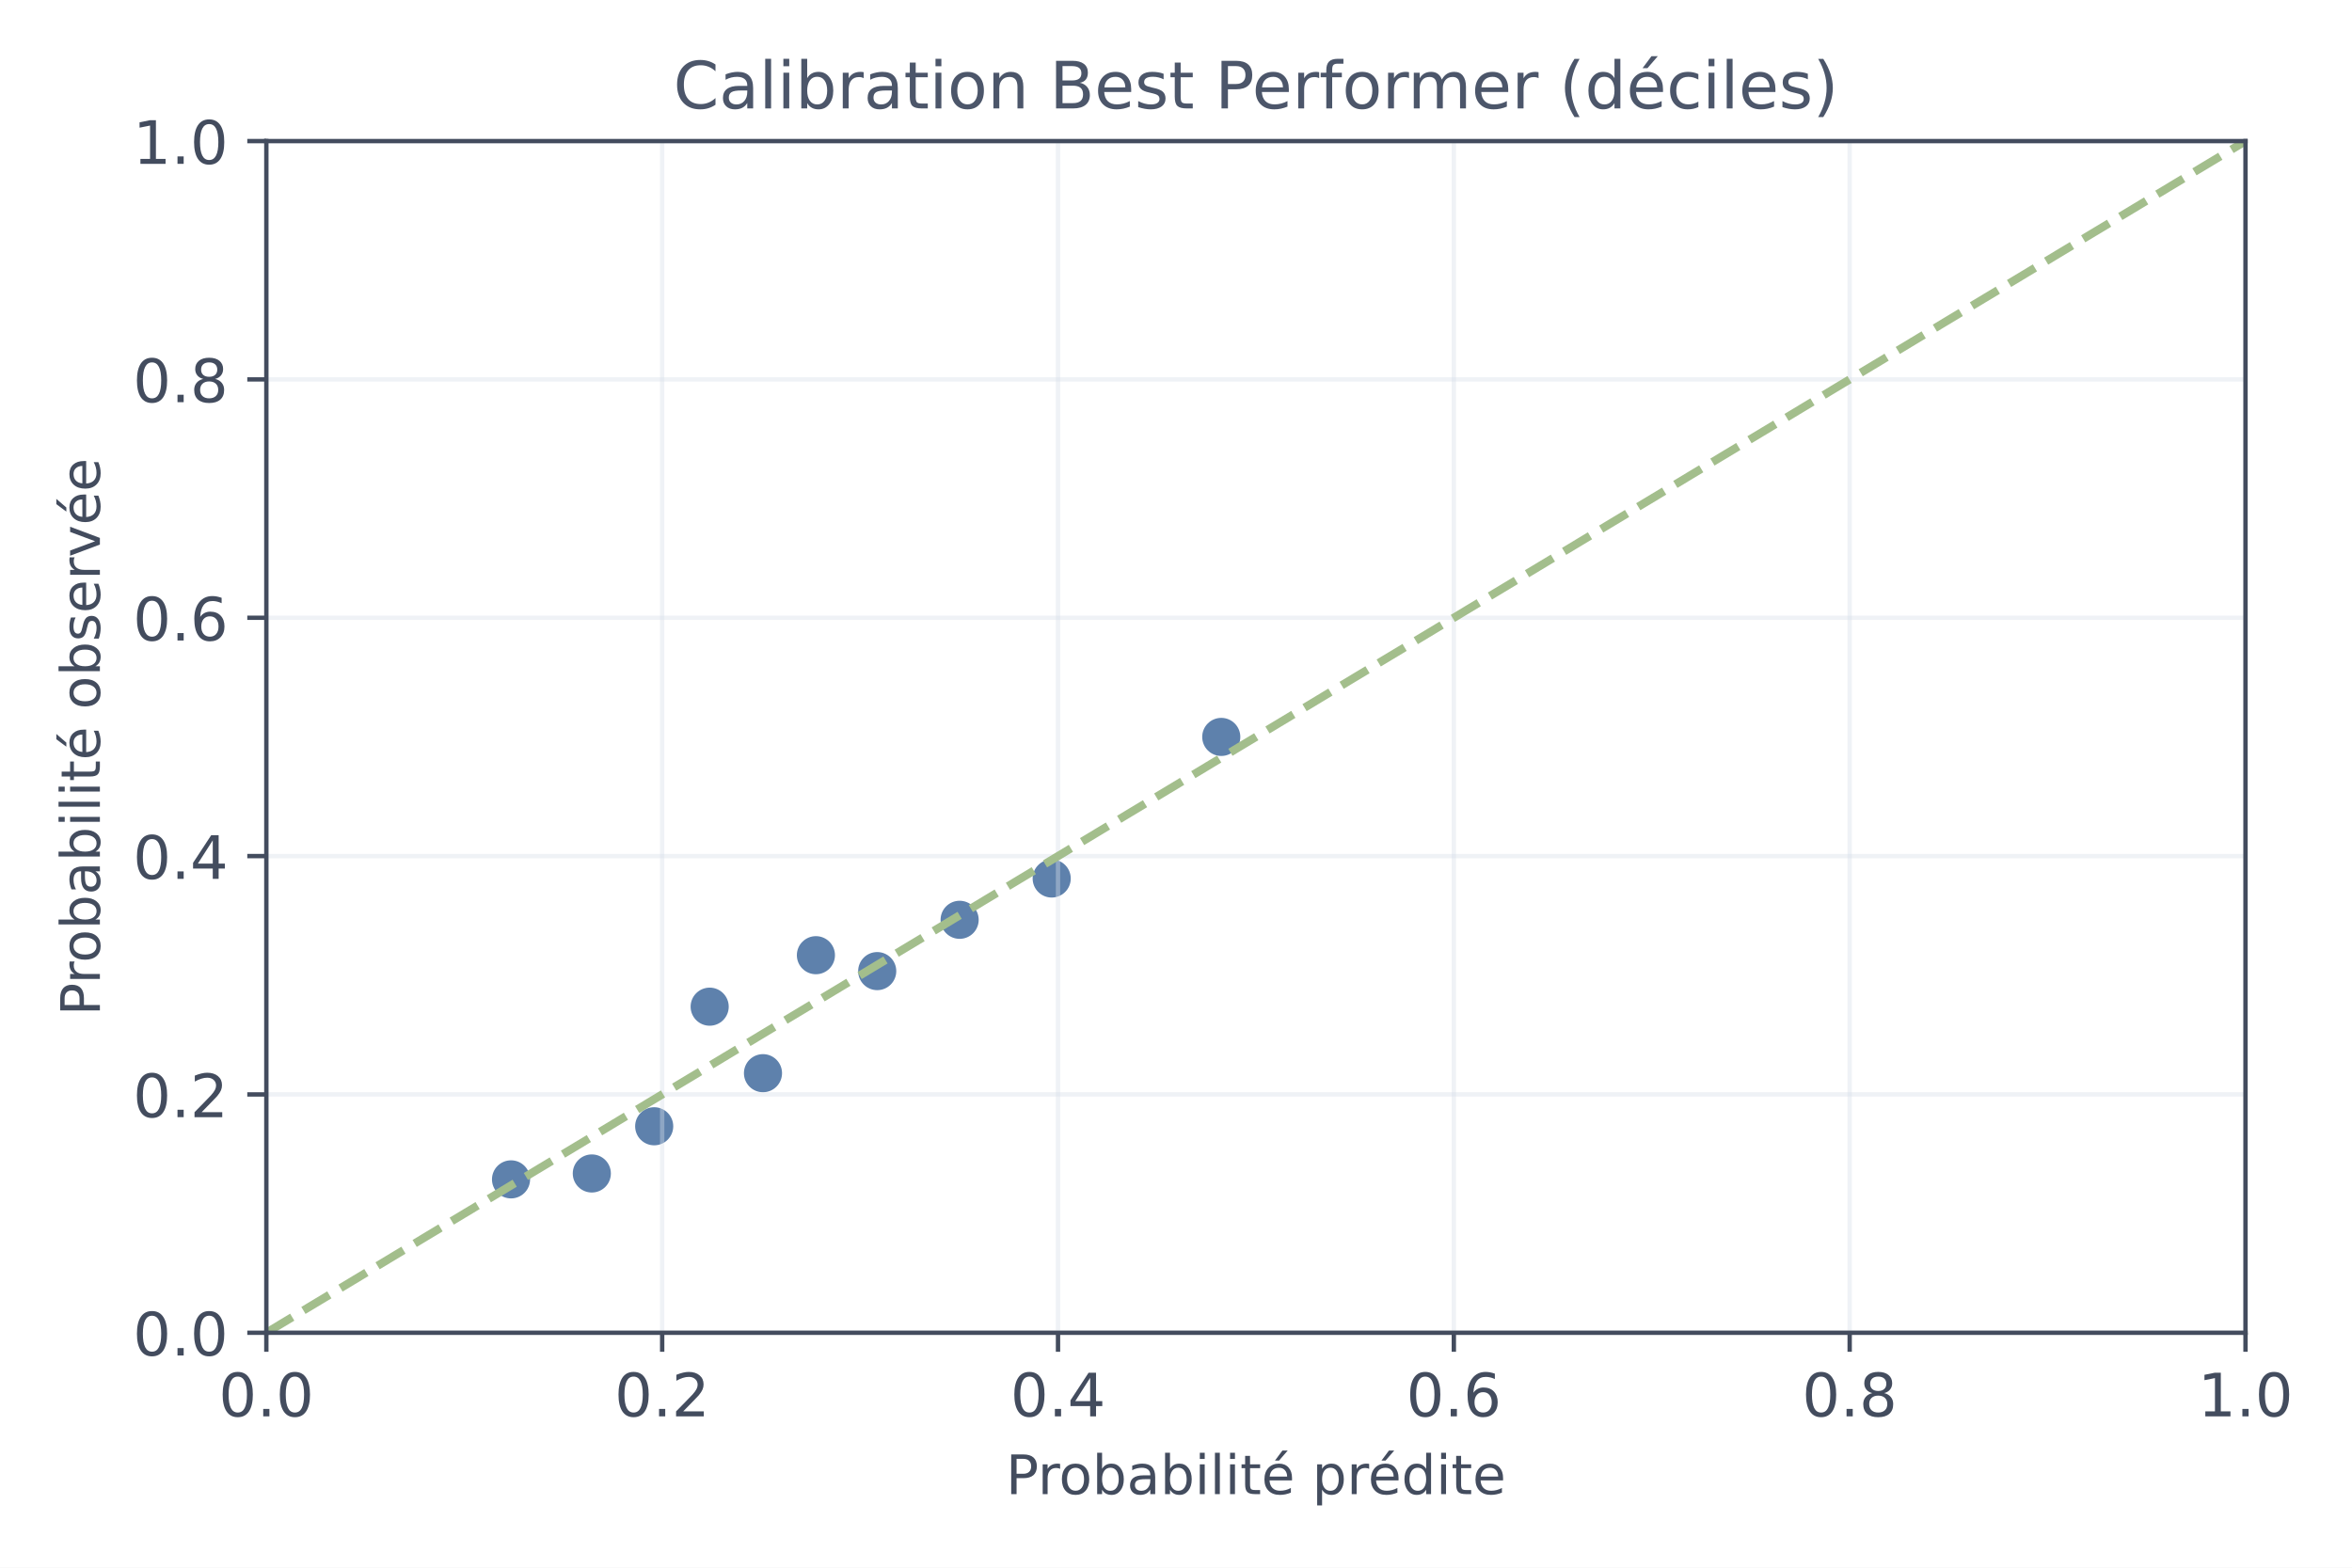
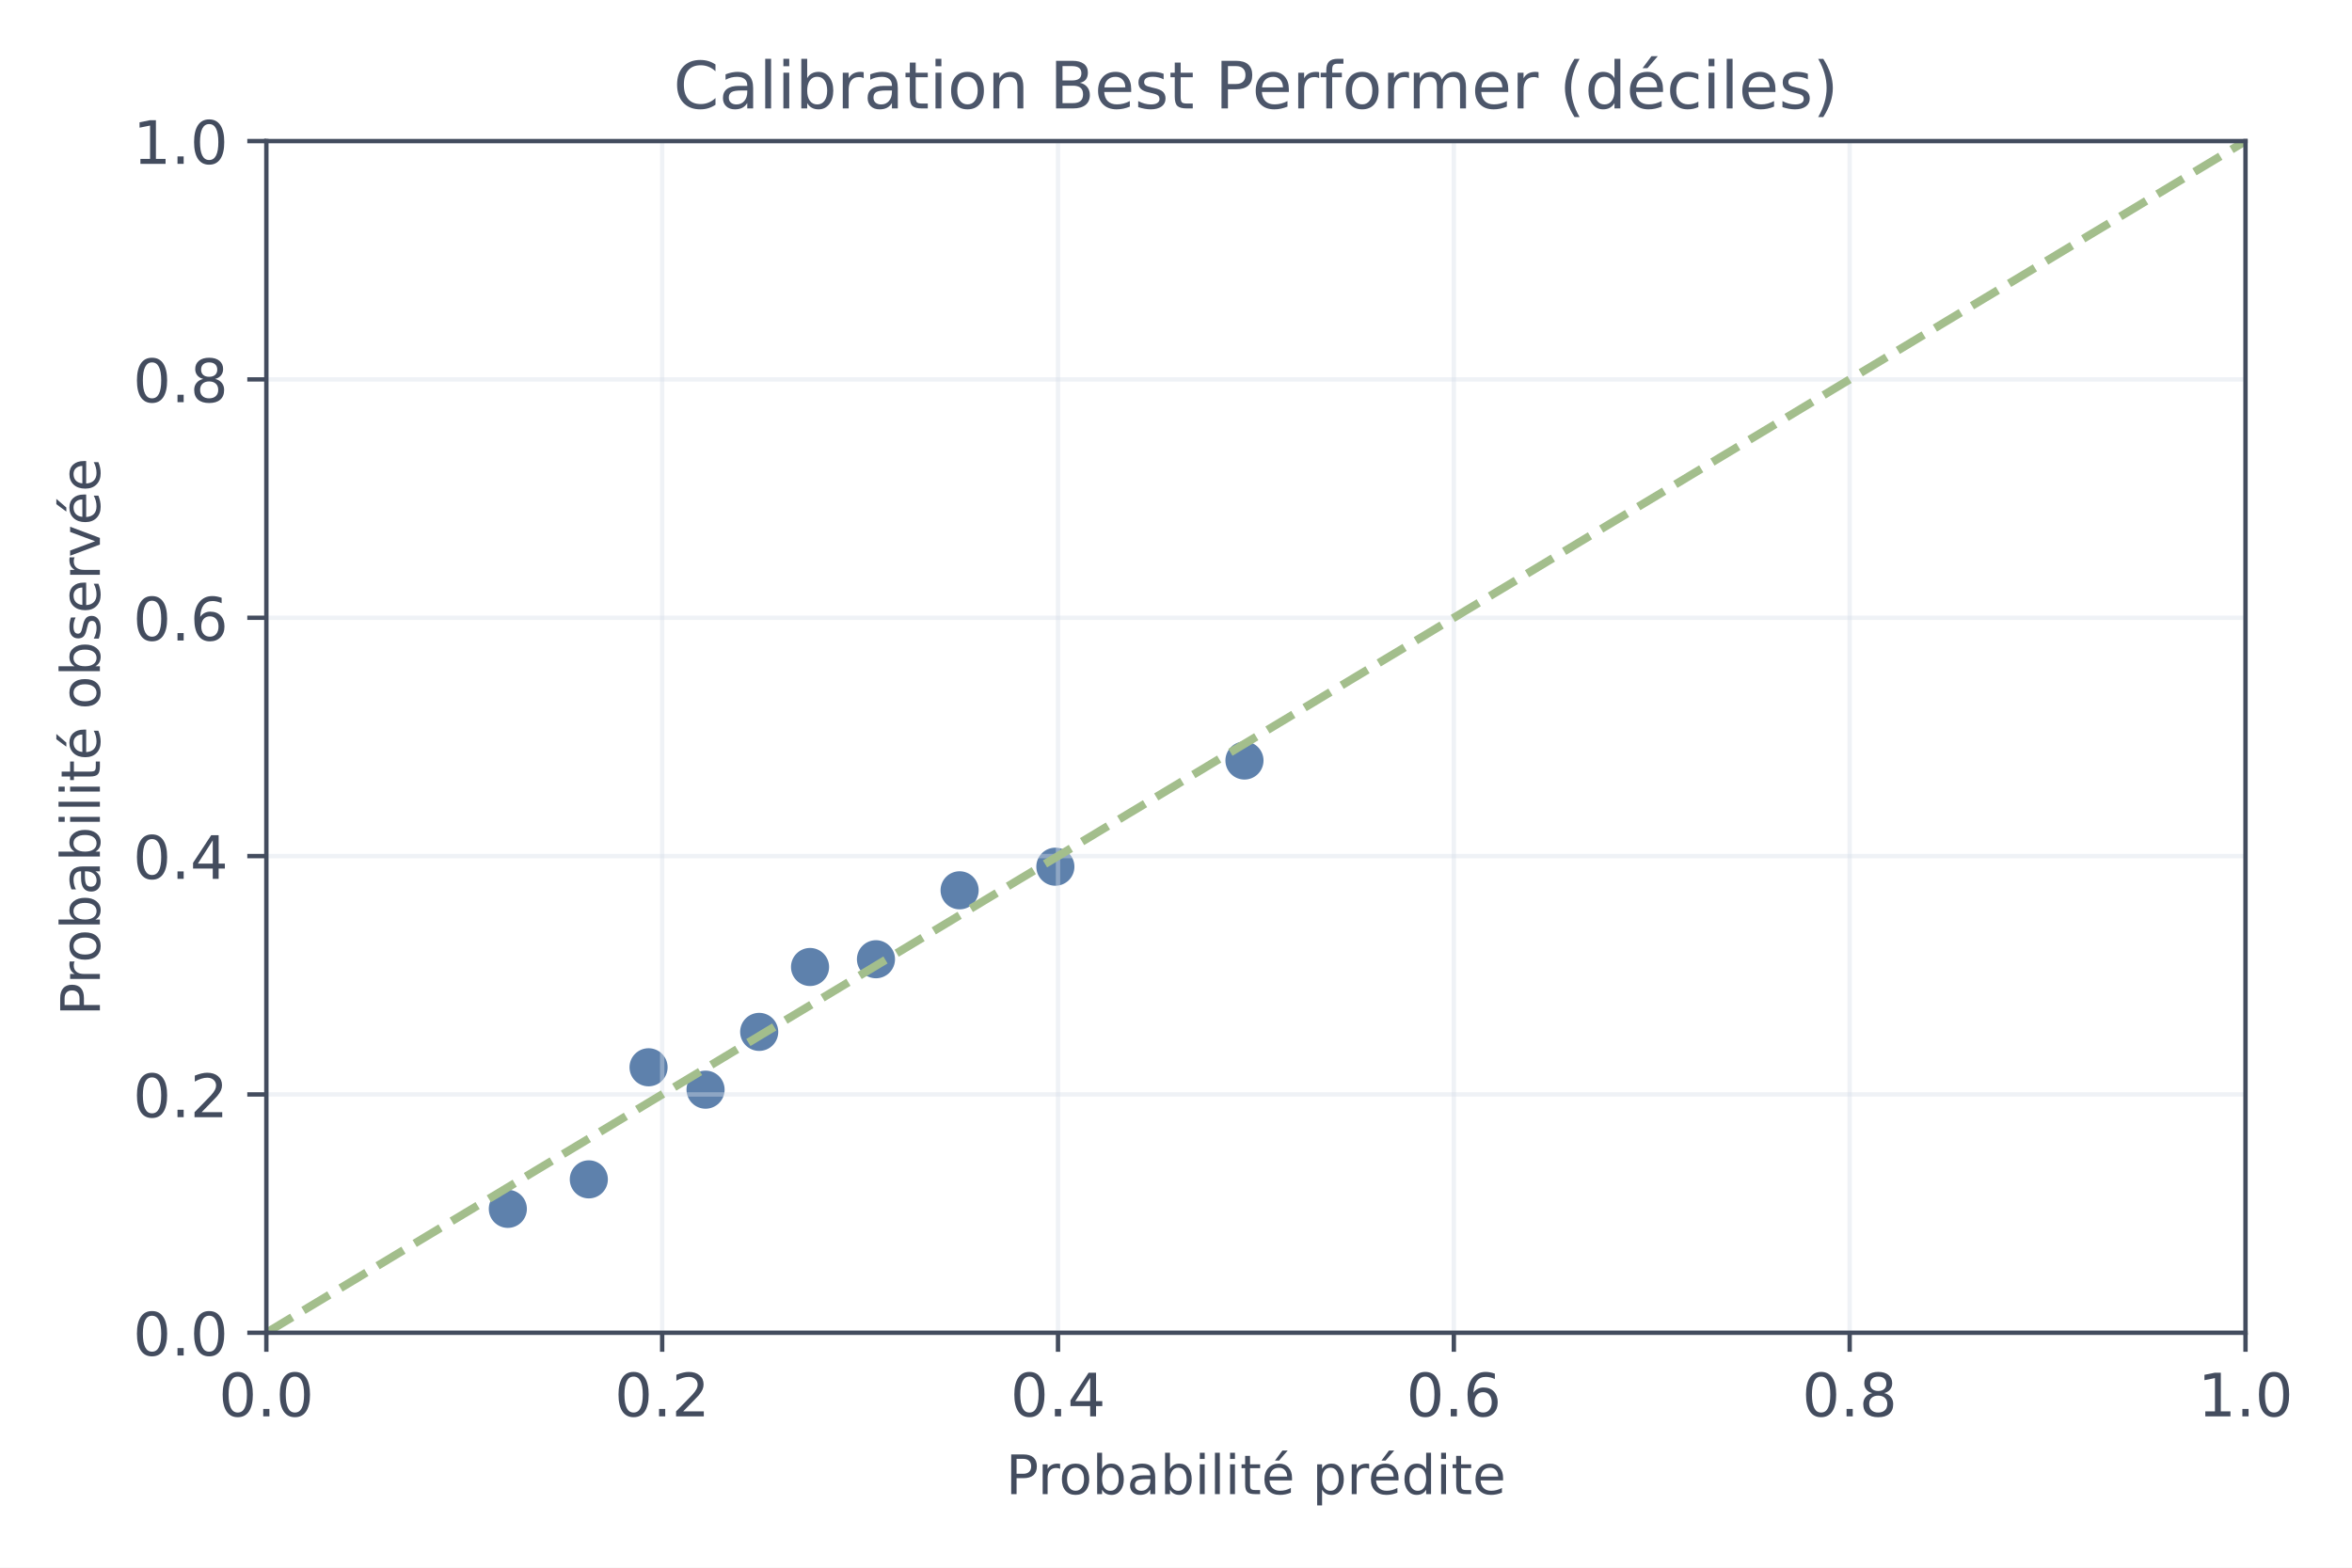
<svg xmlns="http://www.w3.org/2000/svg" xmlns:xlink="http://www.w3.org/1999/xlink" width="432pt" height="288pt" viewBox="0 0 432 288" version="1.1">
  <defs>
    <style type="text/css">*{stroke-linejoin: round; stroke-linecap: butt}</style>
  </defs>
  <g id="figure_1">
    <g id="patch_1">
      <path d="M 0 288  L 432 288  L 432 0  L 0 0  z " style="fill: #ffffff" />
    </g>
    <g id="axes_1">
      <g id="patch_2">
        <path d="M 48.92 244.84  L 412.44 244.84  L 412.44 25.92  L 48.92 25.92  z " style="fill: #ffffff" />
      </g>
      <g id="PathCollection_1">
        <defs>
-           <path id="m17bf8c5e15" d="M 0 3  C 0.796 3 1.559 2.684 2.121 2.121  C 2.684 1.559 3 0.796 3 0  C 3 -0.796 2.684 -1.559 2.121 -2.121  C 1.559 -2.684 0.796 -3 0 -3  C -0.796 -3 -1.559 -2.684 -2.121 -2.121  C -2.684 -1.559 -3 -0.796 -3 0  C -3 0.796 -2.684 1.559 -2.121 2.121  C -1.559 2.684 -0.796 3 0 3  z " style="stroke: #5e81ac" />
+           <path id="m60483c2533" d="M 0 3  C 0.796 3 1.559 2.684 2.121 2.121  C 2.684 1.559 3 0.796 3 0  C 3 -0.796 2.684 -1.559 2.121 -2.121  C 1.559 -2.684 0.796 -3 0 -3  C -0.796 -3 -1.559 -2.684 -2.121 -2.121  C -2.684 -1.559 -3 -0.796 -3 0  C -3 0.796 -2.684 1.559 -2.121 2.121  C -1.559 2.684 -0.796 3 0 3  z " style="stroke: #5e81ac" />
        </defs>
-         <g clip-path="url(#pc8c9ff1810)">
-           <use xlink:href="#m17bf8c5e15" x="93.863" y="216.662" style="fill: #5e81ac; stroke: #5e81ac" />
-           <use xlink:href="#m17bf8c5e15" x="108.701" y="215.578" style="fill: #5e81ac; stroke: #5e81ac" />
-           <use xlink:href="#m17bf8c5e15" x="120.158" y="206.908" style="fill: #5e81ac; stroke: #5e81ac" />
-           <use xlink:href="#m17bf8c5e15" x="130.348" y="184.937" style="fill: #5e81ac; stroke: #5e81ac" />
-           <use xlink:href="#m17bf8c5e15" x="140.14" y="197.154" style="fill: #5e81ac; stroke: #5e81ac" />
-           <use xlink:href="#m17bf8c5e15" x="149.861" y="175.479" style="fill: #5e81ac; stroke: #5e81ac" />
-           <use xlink:href="#m17bf8c5e15" x="161.121" y="178.402" style="fill: #5e81ac; stroke: #5e81ac" />
-           <use xlink:href="#m17bf8c5e15" x="176.259" y="168.977" style="fill: #5e81ac; stroke: #5e81ac" />
-           <use xlink:href="#m17bf8c5e15" x="193.17" y="161.39" style="fill: #5e81ac; stroke: #5e81ac" />
-           <use xlink:href="#m17bf8c5e15" x="224.314" y="135.38" style="fill: #5e81ac; stroke: #5e81ac" />
+         <g clip-path="url(#p35bff53db3)">
+           <use xlink:href="#m60483c2533" x="93.276" y="222.081" style="fill: #5e81ac; stroke: #5e81ac" />
+           <use xlink:href="#m60483c2533" x="108.151" y="216.662" style="fill: #5e81ac; stroke: #5e81ac" />
+           <use xlink:href="#m60483c2533" x="119.123" y="196.071" style="fill: #5e81ac; stroke: #5e81ac" />
+           <use xlink:href="#m60483c2533" x="129.592" y="200.185" style="fill: #5e81ac; stroke: #5e81ac" />
+           <use xlink:href="#m60483c2533" x="139.444" y="189.568" style="fill: #5e81ac; stroke: #5e81ac" />
+           <use xlink:href="#m60483c2533" x="148.783" y="177.647" style="fill: #5e81ac; stroke: #5e81ac" />
+           <use xlink:href="#m60483c2533" x="160.891" y="176.223" style="fill: #5e81ac; stroke: #5e81ac" />
+           <use xlink:href="#m60483c2533" x="176.253" y="163.558" style="fill: #5e81ac; stroke: #5e81ac" />
+           <use xlink:href="#m60483c2533" x="193.843" y="159.223" style="fill: #5e81ac; stroke: #5e81ac" />
+           <use xlink:href="#m60483c2533" x="228.575" y="139.715" style="fill: #5e81ac; stroke: #5e81ac" />
        </g>
      </g>
      <g id="matplotlib.axis_1">
        <g id="xtick_1">
          <g id="line2d_1">
-             <path d="M 48.92 244.84  L 48.92 25.92  " clip-path="url(#pc8c9ff1810)" style="fill: none; stroke: #d8dee9; stroke-opacity: 0.4; stroke-width: 0.8; stroke-linecap: square" />
+             <path d="M 48.92 244.84  L 48.92 25.92  " clip-path="url(#p35bff53db3)" style="fill: none; stroke: #d8dee9; stroke-opacity: 0.4; stroke-width: 0.8; stroke-linecap: square" />
          </g>
          <g id="line2d_2">
            <defs>
-               <path id="mfd55539fcd" d="M 0 0  L 0 3.5  " style="stroke: #434c5e; stroke-width: 0.8" />
+               <path id="m0b14efcb43" d="M 0 0  L 0 3.5  " style="stroke: #434c5e; stroke-width: 0.8" />
            </defs>
            <g>
-               <use xlink:href="#mfd55539fcd" x="48.92" y="244.84" style="fill: #434c5e; stroke: #434c5e; stroke-width: 0.8" />
+               <use xlink:href="#m0b14efcb43" x="48.92" y="244.84" style="fill: #434c5e; stroke: #434c5e; stroke-width: 0.8" />
            </g>
          </g>
          <g id="text_1">
            <g style="fill: #434c5e" transform="translate(40.17328 260.1983) scale(0.11 -0.11)">
              <defs>
                <path id="DejaVuSans-30" d="M 2034 4250  Q 1547 4250 1301 3770  Q 1056 3291 1056 2328  Q 1056 1369 1301 889  Q 1547 409 2034 409  Q 2525 409 2770 889  Q 3016 1369 3016 2328  Q 3016 3291 2770 3770  Q 2525 4250 2034 4250  z M 2034 4750  Q 2819 4750 3233 4129  Q 3647 3509 3647 2328  Q 3647 1150 3233 529  Q 2819 -91 2034 -91  Q 1250 -91 836 529  Q 422 1150 422 2328  Q 422 3509 836 4129  Q 1250 4750 2034 4750  z " transform="scale(0.015625)" />
                <path id="DejaVuSans-2e" d="M 684 794  L 1344 794  L 1344 0  L 684 0  L 684 794  z " transform="scale(0.015625)" />
              </defs>
              <use xlink:href="#DejaVuSans-30" />
-               <use xlink:href="#DejaVuSans-2e" x="63.623" />
-               <use xlink:href="#DejaVuSans-30" x="95.41" />
+               <use xlink:href="#DejaVuSans-2e" transform="translate(63.62305 0)" />
+               <use xlink:href="#DejaVuSans-30" transform="translate(95.41016 0)" />
            </g>
          </g>
        </g>
        <g id="xtick_2">
          <g id="line2d_3">
-             <path d="M 121.624 244.84  L 121.624 25.92  " clip-path="url(#pc8c9ff1810)" style="fill: none; stroke: #d8dee9; stroke-opacity: 0.4; stroke-width: 0.8; stroke-linecap: square" />
+             <path d="M 121.624 244.84  L 121.624 25.92  " clip-path="url(#p35bff53db3)" style="fill: none; stroke: #d8dee9; stroke-opacity: 0.4; stroke-width: 0.8; stroke-linecap: square" />
          </g>
          <g id="line2d_4">
            <g>
-               <use xlink:href="#mfd55539fcd" x="121.624" y="244.84" style="fill: #434c5e; stroke: #434c5e; stroke-width: 0.8" />
+               <use xlink:href="#m0b14efcb43" x="121.624" y="244.84" style="fill: #434c5e; stroke: #434c5e; stroke-width: 0.8" />
            </g>
          </g>
          <g id="text_2">
            <g style="fill: #434c5e" transform="translate(112.8773 260.1983) scale(0.11 -0.11)">
              <defs>
                <path id="DejaVuSans-32" d="M 1228 531  L 3431 531  L 3431 0  L 469 0  L 469 531  Q 828 903 1448 1529  Q 2069 2156 2228 2338  Q 2531 2678 2651 2914  Q 2772 3150 2772 3378  Q 2772 3750 2511 3984  Q 2250 4219 1831 4219  Q 1534 4219 1204 4116  Q 875 4013 500 3803  L 500 4441  Q 881 4594 1212 4672  Q 1544 4750 1819 4750  Q 2544 4750 2975 4387  Q 3406 4025 3406 3419  Q 3406 3131 3298 2873  Q 3191 2616 2906 2266  Q 2828 2175 2409 1742  Q 1991 1309 1228 531  z " transform="scale(0.015625)" />
              </defs>
              <use xlink:href="#DejaVuSans-30" />
-               <use xlink:href="#DejaVuSans-2e" x="63.623" />
-               <use xlink:href="#DejaVuSans-32" x="95.41" />
+               <use xlink:href="#DejaVuSans-2e" transform="translate(63.62305 0)" />
+               <use xlink:href="#DejaVuSans-32" transform="translate(95.41016 0)" />
            </g>
          </g>
        </g>
        <g id="xtick_3">
          <g id="line2d_5">
-             <path d="M 194.328 244.84  L 194.328 25.92  " clip-path="url(#pc8c9ff1810)" style="fill: none; stroke: #d8dee9; stroke-opacity: 0.4; stroke-width: 0.8; stroke-linecap: square" />
+             <path d="M 194.328 244.84  L 194.328 25.92  " clip-path="url(#p35bff53db3)" style="fill: none; stroke: #d8dee9; stroke-opacity: 0.4; stroke-width: 0.8; stroke-linecap: square" />
          </g>
          <g id="line2d_6">
            <g>
-               <use xlink:href="#mfd55539fcd" x="194.328" y="244.84" style="fill: #434c5e; stroke: #434c5e; stroke-width: 0.8" />
+               <use xlink:href="#m0b14efcb43" x="194.328" y="244.84" style="fill: #434c5e; stroke: #434c5e; stroke-width: 0.8" />
            </g>
          </g>
          <g id="text_3">
            <g style="fill: #434c5e" transform="translate(185.5813 260.1983) scale(0.11 -0.11)">
              <defs>
                <path id="DejaVuSans-34" d="M 2419 4116  L 825 1625  L 2419 1625  L 2419 4116  z M 2253 4666  L 3047 4666  L 3047 1625  L 3713 1625  L 3713 1100  L 3047 1100  L 3047 0  L 2419 0  L 2419 1100  L 313 1100  L 313 1709  L 2253 4666  z " transform="scale(0.015625)" />
              </defs>
              <use xlink:href="#DejaVuSans-30" />
-               <use xlink:href="#DejaVuSans-2e" x="63.623" />
-               <use xlink:href="#DejaVuSans-34" x="95.41" />
+               <use xlink:href="#DejaVuSans-2e" transform="translate(63.62305 0)" />
+               <use xlink:href="#DejaVuSans-34" transform="translate(95.41016 0)" />
            </g>
          </g>
        </g>
        <g id="xtick_4">
          <g id="line2d_7">
-             <path d="M 267.032 244.84  L 267.032 25.92  " clip-path="url(#pc8c9ff1810)" style="fill: none; stroke: #d8dee9; stroke-opacity: 0.4; stroke-width: 0.8; stroke-linecap: square" />
+             <path d="M 267.032 244.84  L 267.032 25.92  " clip-path="url(#p35bff53db3)" style="fill: none; stroke: #d8dee9; stroke-opacity: 0.4; stroke-width: 0.8; stroke-linecap: square" />
          </g>
          <g id="line2d_8">
            <g>
-               <use xlink:href="#mfd55539fcd" x="267.032" y="244.84" style="fill: #434c5e; stroke: #434c5e; stroke-width: 0.8" />
+               <use xlink:href="#m0b14efcb43" x="267.032" y="244.84" style="fill: #434c5e; stroke: #434c5e; stroke-width: 0.8" />
            </g>
          </g>
          <g id="text_4">
            <g style="fill: #434c5e" transform="translate(258.2853 260.1983) scale(0.11 -0.11)">
              <defs>
                <path id="DejaVuSans-36" d="M 2113 2584  Q 1688 2584 1439 2293  Q 1191 2003 1191 1497  Q 1191 994 1439 701  Q 1688 409 2113 409  Q 2538 409 2786 701  Q 3034 994 3034 1497  Q 3034 2003 2786 2293  Q 2538 2584 2113 2584  z M 3366 4563  L 3366 3988  Q 3128 4100 2886 4159  Q 2644 4219 2406 4219  Q 1781 4219 1451 3797  Q 1122 3375 1075 2522  Q 1259 2794 1537 2939  Q 1816 3084 2150 3084  Q 2853 3084 3261 2657  Q 3669 2231 3669 1497  Q 3669 778 3244 343  Q 2819 -91 2113 -91  Q 1303 -91 875 529  Q 447 1150 447 2328  Q 447 3434 972 4092  Q 1497 4750 2381 4750  Q 2619 4750 2861 4703  Q 3103 4656 3366 4563  z " transform="scale(0.015625)" />
              </defs>
              <use xlink:href="#DejaVuSans-30" />
-               <use xlink:href="#DejaVuSans-2e" x="63.623" />
-               <use xlink:href="#DejaVuSans-36" x="95.41" />
+               <use xlink:href="#DejaVuSans-2e" transform="translate(63.62305 0)" />
+               <use xlink:href="#DejaVuSans-36" transform="translate(95.41016 0)" />
            </g>
          </g>
        </g>
        <g id="xtick_5">
          <g id="line2d_9">
-             <path d="M 339.736 244.84  L 339.736 25.92  " clip-path="url(#pc8c9ff1810)" style="fill: none; stroke: #d8dee9; stroke-opacity: 0.4; stroke-width: 0.8; stroke-linecap: square" />
+             <path d="M 339.736 244.84  L 339.736 25.92  " clip-path="url(#p35bff53db3)" style="fill: none; stroke: #d8dee9; stroke-opacity: 0.4; stroke-width: 0.8; stroke-linecap: square" />
          </g>
          <g id="line2d_10">
            <g>
-               <use xlink:href="#mfd55539fcd" x="339.736" y="244.84" style="fill: #434c5e; stroke: #434c5e; stroke-width: 0.8" />
+               <use xlink:href="#m0b14efcb43" x="339.736" y="244.84" style="fill: #434c5e; stroke: #434c5e; stroke-width: 0.8" />
            </g>
          </g>
          <g id="text_5">
            <g style="fill: #434c5e" transform="translate(330.9893 260.1983) scale(0.11 -0.11)">
              <defs>
                <path id="DejaVuSans-38" d="M 2034 2216  Q 1584 2216 1326 1975  Q 1069 1734 1069 1313  Q 1069 891 1326 650  Q 1584 409 2034 409  Q 2484 409 2743 651  Q 3003 894 3003 1313  Q 3003 1734 2745 1975  Q 2488 2216 2034 2216  z M 1403 2484  Q 997 2584 770 2862  Q 544 3141 544 3541  Q 544 4100 942 4425  Q 1341 4750 2034 4750  Q 2731 4750 3128 4425  Q 3525 4100 3525 3541  Q 3525 3141 3298 2862  Q 3072 2584 2669 2484  Q 3125 2378 3379 2068  Q 3634 1759 3634 1313  Q 3634 634 3220 271  Q 2806 -91 2034 -91  Q 1263 -91 848 271  Q 434 634 434 1313  Q 434 1759 690 2068  Q 947 2378 1403 2484  z M 1172 3481  Q 1172 3119 1398 2916  Q 1625 2713 2034 2713  Q 2441 2713 2670 2916  Q 2900 3119 2900 3481  Q 2900 3844 2670 4047  Q 2441 4250 2034 4250  Q 1625 4250 1398 4047  Q 1172 3844 1172 3481  z " transform="scale(0.015625)" />
              </defs>
              <use xlink:href="#DejaVuSans-30" />
-               <use xlink:href="#DejaVuSans-2e" x="63.623" />
-               <use xlink:href="#DejaVuSans-38" x="95.41" />
+               <use xlink:href="#DejaVuSans-2e" transform="translate(63.62305 0)" />
+               <use xlink:href="#DejaVuSans-38" transform="translate(95.41016 0)" />
            </g>
          </g>
        </g>
        <g id="xtick_6">
          <g id="line2d_11">
-             <path d="M 412.44 244.84  L 412.44 25.92  " clip-path="url(#pc8c9ff1810)" style="fill: none; stroke: #d8dee9; stroke-opacity: 0.4; stroke-width: 0.8; stroke-linecap: square" />
+             <path d="M 412.44 244.84  L 412.44 25.92  " clip-path="url(#p35bff53db3)" style="fill: none; stroke: #d8dee9; stroke-opacity: 0.4; stroke-width: 0.8; stroke-linecap: square" />
          </g>
          <g id="line2d_12">
            <g>
-               <use xlink:href="#mfd55539fcd" x="412.44" y="244.84" style="fill: #434c5e; stroke: #434c5e; stroke-width: 0.8" />
+               <use xlink:href="#m0b14efcb43" x="412.44" y="244.84" style="fill: #434c5e; stroke: #434c5e; stroke-width: 0.8" />
            </g>
          </g>
          <g id="text_6">
            <g style="fill: #434c5e" transform="translate(403.6933 260.1983) scale(0.11 -0.11)">
              <defs>
                <path id="DejaVuSans-31" d="M 794 531  L 1825 531  L 1825 4091  L 703 3866  L 703 4441  L 1819 4666  L 2450 4666  L 2450 531  L 3481 531  L 3481 0  L 794 0  L 794 531  z " transform="scale(0.015625)" />
              </defs>
              <use xlink:href="#DejaVuSans-31" />
-               <use xlink:href="#DejaVuSans-2e" x="63.623" />
-               <use xlink:href="#DejaVuSans-30" x="95.41" />
+               <use xlink:href="#DejaVuSans-2e" transform="translate(63.62305 0)" />
+               <use xlink:href="#DejaVuSans-30" transform="translate(95.41016 0)" />
            </g>
          </g>
        </g>
        <g id="text_7">
          <g style="fill: #434c5e" transform="translate(184.7511 274.4844) scale(0.1 -0.1)">
            <defs>
              <path id="DejaVuSans-50" d="M 1259 4147  L 1259 2394  L 2053 2394  Q 2494 2394 2734 2622  Q 2975 2850 2975 3272  Q 2975 3691 2734 3919  Q 2494 4147 2053 4147  L 1259 4147  z M 628 4666  L 2053 4666  Q 2838 4666 3239 4311  Q 3641 3956 3641 3272  Q 3641 2581 3239 2228  Q 2838 1875 2053 1875  L 1259 1875  L 1259 0  L 628 0  L 628 4666  z " transform="scale(0.015625)" />
              <path id="DejaVuSans-72" d="M 2631 2963  Q 2534 3019 2420 3045  Q 2306 3072 2169 3072  Q 1681 3072 1420 2755  Q 1159 2438 1159 1844  L 1159 0  L 581 0  L 581 3500  L 1159 3500  L 1159 2956  Q 1341 3275 1631 3429  Q 1922 3584 2338 3584  Q 2397 3584 2469 3576  Q 2541 3569 2628 3553  L 2631 2963  z " transform="scale(0.015625)" />
              <path id="DejaVuSans-6f" d="M 1959 3097  Q 1497 3097 1228 2736  Q 959 2375 959 1747  Q 959 1119 1226 758  Q 1494 397 1959 397  Q 2419 397 2687 759  Q 2956 1122 2956 1747  Q 2956 2369 2687 2733  Q 2419 3097 1959 3097  z M 1959 3584  Q 2709 3584 3137 3096  Q 3566 2609 3566 1747  Q 3566 888 3137 398  Q 2709 -91 1959 -91  Q 1206 -91 779 398  Q 353 888 353 1747  Q 353 2609 779 3096  Q 1206 3584 1959 3584  z " transform="scale(0.015625)" />
              <path id="DejaVuSans-62" d="M 3116 1747  Q 3116 2381 2855 2742  Q 2594 3103 2138 3103  Q 1681 3103 1420 2742  Q 1159 2381 1159 1747  Q 1159 1113 1420 752  Q 1681 391 2138 391  Q 2594 391 2855 752  Q 3116 1113 3116 1747  z M 1159 2969  Q 1341 3281 1617 3432  Q 1894 3584 2278 3584  Q 2916 3584 3314 3078  Q 3713 2572 3713 1747  Q 3713 922 3314 415  Q 2916 -91 2278 -91  Q 1894 -91 1617 61  Q 1341 213 1159 525  L 1159 0  L 581 0  L 581 4863  L 1159 4863  L 1159 2969  z " transform="scale(0.015625)" />
              <path id="DejaVuSans-61" d="M 2194 1759  Q 1497 1759 1228 1600  Q 959 1441 959 1056  Q 959 750 1161 570  Q 1363 391 1709 391  Q 2188 391 2477 730  Q 2766 1069 2766 1631  L 2766 1759  L 2194 1759  z M 3341 1997  L 3341 0  L 2766 0  L 2766 531  Q 2569 213 2275 61  Q 1981 -91 1556 -91  Q 1019 -91 701 211  Q 384 513 384 1019  Q 384 1609 779 1909  Q 1175 2209 1959 2209  L 2766 2209  L 2766 2266  Q 2766 2663 2505 2880  Q 2244 3097 1772 3097  Q 1472 3097 1187 3025  Q 903 2953 641 2809  L 641 3341  Q 956 3463 1253 3523  Q 1550 3584 1831 3584  Q 2591 3584 2966 3190  Q 3341 2797 3341 1997  z " transform="scale(0.015625)" />
              <path id="DejaVuSans-69" d="M 603 3500  L 1178 3500  L 1178 0  L 603 0  L 603 3500  z M 603 4863  L 1178 4863  L 1178 4134  L 603 4134  L 603 4863  z " transform="scale(0.015625)" />
              <path id="DejaVuSans-6c" d="M 603 4863  L 1178 4863  L 1178 0  L 603 0  L 603 4863  z " transform="scale(0.015625)" />
              <path id="DejaVuSans-74" d="M 1172 4494  L 1172 3500  L 2356 3500  L 2356 3053  L 1172 3053  L 1172 1153  Q 1172 725 1289 603  Q 1406 481 1766 481  L 2356 481  L 2356 0  L 1766 0  Q 1100 0 847 248  Q 594 497 594 1153  L 594 3053  L 172 3053  L 172 3500  L 594 3500  L 594 4494  L 1172 4494  z " transform="scale(0.015625)" />
              <path id="DejaVuSans-e9" d="M 3597 1894  L 3597 1613  L 953 1613  Q 991 1019 1311 708  Q 1631 397 2203 397  Q 2534 397 2845 478  Q 3156 559 3463 722  L 3463 178  Q 3153 47 2828 -22  Q 2503 -91 2169 -91  Q 1331 -91 842 396  Q 353 884 353 1716  Q 353 2575 817 3079  Q 1281 3584 2069 3584  Q 2775 3584 3186 3129  Q 3597 2675 3597 1894  z M 3022 2063  Q 3016 2534 2758 2815  Q 2500 3097 2075 3097  Q 1594 3097 1305 2825  Q 1016 2553 972 2059  L 3022 2063  z M 2466 5119  L 3088 5119  L 2070 3944  L 1591 3944  L 2466 5119  z " transform="scale(0.015625)" />
              <path id="DejaVuSans-20" transform="scale(0.015625)" />
              <path id="DejaVuSans-70" d="M 1159 525  L 1159 -1331  L 581 -1331  L 581 3500  L 1159 3500  L 1159 2969  Q 1341 3281 1617 3432  Q 1894 3584 2278 3584  Q 2916 3584 3314 3078  Q 3713 2572 3713 1747  Q 3713 922 3314 415  Q 2916 -91 2278 -91  Q 1894 -91 1617 61  Q 1341 213 1159 525  z M 3116 1747  Q 3116 2381 2855 2742  Q 2594 3103 2138 3103  Q 1681 3103 1420 2742  Q 1159 2381 1159 1747  Q 1159 1113 1420 752  Q 1681 391 2138 391  Q 2594 391 2855 752  Q 3116 1113 3116 1747  z " transform="scale(0.015625)" />
              <path id="DejaVuSans-64" d="M 2906 2969  L 2906 4863  L 3481 4863  L 3481 0  L 2906 0  L 2906 525  Q 2725 213 2448 61  Q 2172 -91 1784 -91  Q 1150 -91 751 415  Q 353 922 353 1747  Q 353 2572 751 3078  Q 1150 3584 1784 3584  Q 2172 3584 2448 3432  Q 2725 3281 2906 2969  z M 947 1747  Q 947 1113 1208 752  Q 1469 391 1925 391  Q 2381 391 2643 752  Q 2906 1113 2906 1747  Q 2906 2381 2643 2742  Q 2381 3103 1925 3103  Q 1469 3103 1208 2742  Q 947 2381 947 1747  z " transform="scale(0.015625)" />
              <path id="DejaVuSans-65" d="M 3597 1894  L 3597 1613  L 953 1613  Q 991 1019 1311 708  Q 1631 397 2203 397  Q 2534 397 2845 478  Q 3156 559 3463 722  L 3463 178  Q 3153 47 2828 -22  Q 2503 -91 2169 -91  Q 1331 -91 842 396  Q 353 884 353 1716  Q 353 2575 817 3079  Q 1281 3584 2069 3584  Q 2775 3584 3186 3129  Q 3597 2675 3597 1894  z M 3022 2063  Q 3016 2534 2758 2815  Q 2500 3097 2075 3097  Q 1594 3097 1305 2825  Q 1016 2553 972 2059  L 3022 2063  z " transform="scale(0.015625)" />
            </defs>
            <use xlink:href="#DejaVuSans-50" />
-             <use xlink:href="#DejaVuSans-72" x="58.553" />
-             <use xlink:href="#DejaVuSans-6f" x="97.416" />
-             <use xlink:href="#DejaVuSans-62" x="158.598" />
-             <use xlink:href="#DejaVuSans-61" x="222.074" />
-             <use xlink:href="#DejaVuSans-62" x="283.354" />
-             <use xlink:href="#DejaVuSans-69" x="346.83" />
-             <use xlink:href="#DejaVuSans-6c" x="374.613" />
-             <use xlink:href="#DejaVuSans-69" x="402.396" />
-             <use xlink:href="#DejaVuSans-74" x="430.18" />
-             <use xlink:href="#DejaVuSans-e9" x="469.389" />
-             <use xlink:href="#DejaVuSans-20" x="530.912" />
-             <use xlink:href="#DejaVuSans-70" x="562.699" />
-             <use xlink:href="#DejaVuSans-72" x="626.176" />
-             <use xlink:href="#DejaVuSans-e9" x="665.039" />
-             <use xlink:href="#DejaVuSans-64" x="726.562" />
-             <use xlink:href="#DejaVuSans-69" x="790.039" />
-             <use xlink:href="#DejaVuSans-74" x="817.822" />
-             <use xlink:href="#DejaVuSans-65" x="857.031" />
+             <use xlink:href="#DejaVuSans-72" transform="translate(58.55273 0)" />
+             <use xlink:href="#DejaVuSans-6f" transform="translate(97.41602 0)" />
+             <use xlink:href="#DejaVuSans-62" transform="translate(158.5977 0)" />
+             <use xlink:href="#DejaVuSans-61" transform="translate(222.0742 0)" />
+             <use xlink:href="#DejaVuSans-62" transform="translate(283.3535 0)" />
+             <use xlink:href="#DejaVuSans-69" transform="translate(346.8301 0)" />
+             <use xlink:href="#DejaVuSans-6c" transform="translate(374.6133 0)" />
+             <use xlink:href="#DejaVuSans-69" transform="translate(402.3965 0)" />
+             <use xlink:href="#DejaVuSans-74" transform="translate(430.1797 0)" />
+             <use xlink:href="#DejaVuSans-e9" transform="translate(469.3887 0)" />
+             <use xlink:href="#DejaVuSans-20" transform="translate(530.9121 0)" />
+             <use xlink:href="#DejaVuSans-70" transform="translate(562.6992 0)" />
+             <use xlink:href="#DejaVuSans-72" transform="translate(626.1758 0)" />
+             <use xlink:href="#DejaVuSans-e9" transform="translate(665.0391 0)" />
+             <use xlink:href="#DejaVuSans-64" transform="translate(726.5625 0)" />
+             <use xlink:href="#DejaVuSans-69" transform="translate(790.0391 0)" />
+             <use xlink:href="#DejaVuSans-74" transform="translate(817.8223 0)" />
+             <use xlink:href="#DejaVuSans-65" transform="translate(857.0312 0)" />
          </g>
        </g>
      </g>
      <g id="matplotlib.axis_2">
        <g id="ytick_1">
          <g id="line2d_13">
-             <path d="M 48.92 244.84  L 412.44 244.84  " clip-path="url(#pc8c9ff1810)" style="fill: none; stroke: #d8dee9; stroke-opacity: 0.4; stroke-width: 0.8; stroke-linecap: square" />
+             <path d="M 48.92 244.84  L 412.44 244.84  " clip-path="url(#p35bff53db3)" style="fill: none; stroke: #d8dee9; stroke-opacity: 0.4; stroke-width: 0.8; stroke-linecap: square" />
          </g>
          <g id="line2d_14">
            <defs>
-               <path id="m92a8fe7d80" d="M 0 0  L -3.5 0  " style="stroke: #434c5e; stroke-width: 0.8" />
+               <path id="madd7caa32c" d="M 0 0  L -3.5 0  " style="stroke: #434c5e; stroke-width: 0.8" />
            </defs>
            <g>
-               <use xlink:href="#m92a8fe7d80" x="48.92" y="244.84" style="fill: #434c5e; stroke: #434c5e; stroke-width: 0.8" />
+               <use xlink:href="#madd7caa32c" x="48.92" y="244.84" style="fill: #434c5e; stroke: #434c5e; stroke-width: 0.8" />
            </g>
          </g>
          <g id="text_8">
            <g style="fill: #434c5e" transform="translate(24.42656 249.0191) scale(0.11 -0.11)">
              <use xlink:href="#DejaVuSans-30" />
-               <use xlink:href="#DejaVuSans-2e" x="63.623" />
-               <use xlink:href="#DejaVuSans-30" x="95.41" />
+               <use xlink:href="#DejaVuSans-2e" transform="translate(63.62305 0)" />
+               <use xlink:href="#DejaVuSans-30" transform="translate(95.41016 0)" />
            </g>
          </g>
        </g>
        <g id="ytick_2">
          <g id="line2d_15">
-             <path d="M 48.92 201.056  L 412.44 201.056  " clip-path="url(#pc8c9ff1810)" style="fill: none; stroke: #d8dee9; stroke-opacity: 0.4; stroke-width: 0.8; stroke-linecap: square" />
+             <path d="M 48.92 201.056  L 412.44 201.056  " clip-path="url(#p35bff53db3)" style="fill: none; stroke: #d8dee9; stroke-opacity: 0.4; stroke-width: 0.8; stroke-linecap: square" />
          </g>
          <g id="line2d_16">
            <g>
-               <use xlink:href="#m92a8fe7d80" x="48.92" y="201.056" style="fill: #434c5e; stroke: #434c5e; stroke-width: 0.8" />
+               <use xlink:href="#madd7caa32c" x="48.92" y="201.056" style="fill: #434c5e; stroke: #434c5e; stroke-width: 0.8" />
            </g>
          </g>
          <g id="text_9">
            <g style="fill: #434c5e" transform="translate(24.42656 205.2351) scale(0.11 -0.11)">
              <use xlink:href="#DejaVuSans-30" />
-               <use xlink:href="#DejaVuSans-2e" x="63.623" />
-               <use xlink:href="#DejaVuSans-32" x="95.41" />
+               <use xlink:href="#DejaVuSans-2e" transform="translate(63.62305 0)" />
+               <use xlink:href="#DejaVuSans-32" transform="translate(95.41016 0)" />
            </g>
          </g>
        </g>
        <g id="ytick_3">
          <g id="line2d_17">
-             <path d="M 48.92 157.272  L 412.44 157.272  " clip-path="url(#pc8c9ff1810)" style="fill: none; stroke: #d8dee9; stroke-opacity: 0.4; stroke-width: 0.8; stroke-linecap: square" />
+             <path d="M 48.92 157.272  L 412.44 157.272  " clip-path="url(#p35bff53db3)" style="fill: none; stroke: #d8dee9; stroke-opacity: 0.4; stroke-width: 0.8; stroke-linecap: square" />
          </g>
          <g id="line2d_18">
            <g>
-               <use xlink:href="#m92a8fe7d80" x="48.92" y="157.272" style="fill: #434c5e; stroke: #434c5e; stroke-width: 0.8" />
+               <use xlink:href="#madd7caa32c" x="48.92" y="157.272" style="fill: #434c5e; stroke: #434c5e; stroke-width: 0.8" />
            </g>
          </g>
          <g id="text_10">
            <g style="fill: #434c5e" transform="translate(24.42656 161.4511) scale(0.11 -0.11)">
              <use xlink:href="#DejaVuSans-30" />
-               <use xlink:href="#DejaVuSans-2e" x="63.623" />
-               <use xlink:href="#DejaVuSans-34" x="95.41" />
+               <use xlink:href="#DejaVuSans-2e" transform="translate(63.62305 0)" />
+               <use xlink:href="#DejaVuSans-34" transform="translate(95.41016 0)" />
            </g>
          </g>
        </g>
        <g id="ytick_4">
          <g id="line2d_19">
-             <path d="M 48.92 113.488  L 412.44 113.488  " clip-path="url(#pc8c9ff1810)" style="fill: none; stroke: #d8dee9; stroke-opacity: 0.4; stroke-width: 0.8; stroke-linecap: square" />
+             <path d="M 48.92 113.488  L 412.44 113.488  " clip-path="url(#p35bff53db3)" style="fill: none; stroke: #d8dee9; stroke-opacity: 0.4; stroke-width: 0.8; stroke-linecap: square" />
          </g>
          <g id="line2d_20">
            <g>
-               <use xlink:href="#m92a8fe7d80" x="48.92" y="113.488" style="fill: #434c5e; stroke: #434c5e; stroke-width: 0.8" />
+               <use xlink:href="#madd7caa32c" x="48.92" y="113.488" style="fill: #434c5e; stroke: #434c5e; stroke-width: 0.8" />
            </g>
          </g>
          <g id="text_11">
            <g style="fill: #434c5e" transform="translate(24.42656 117.6671) scale(0.11 -0.11)">
              <use xlink:href="#DejaVuSans-30" />
-               <use xlink:href="#DejaVuSans-2e" x="63.623" />
-               <use xlink:href="#DejaVuSans-36" x="95.41" />
+               <use xlink:href="#DejaVuSans-2e" transform="translate(63.62305 0)" />
+               <use xlink:href="#DejaVuSans-36" transform="translate(95.41016 0)" />
            </g>
          </g>
        </g>
        <g id="ytick_5">
          <g id="line2d_21">
-             <path d="M 48.92 69.704  L 412.44 69.704  " clip-path="url(#pc8c9ff1810)" style="fill: none; stroke: #d8dee9; stroke-opacity: 0.4; stroke-width: 0.8; stroke-linecap: square" />
+             <path d="M 48.92 69.704  L 412.44 69.704  " clip-path="url(#p35bff53db3)" style="fill: none; stroke: #d8dee9; stroke-opacity: 0.4; stroke-width: 0.8; stroke-linecap: square" />
          </g>
          <g id="line2d_22">
            <g>
-               <use xlink:href="#m92a8fe7d80" x="48.92" y="69.704" style="fill: #434c5e; stroke: #434c5e; stroke-width: 0.8" />
+               <use xlink:href="#madd7caa32c" x="48.92" y="69.704" style="fill: #434c5e; stroke: #434c5e; stroke-width: 0.8" />
            </g>
          </g>
          <g id="text_12">
            <g style="fill: #434c5e" transform="translate(24.42656 73.88314) scale(0.11 -0.11)">
              <use xlink:href="#DejaVuSans-30" />
-               <use xlink:href="#DejaVuSans-2e" x="63.623" />
-               <use xlink:href="#DejaVuSans-38" x="95.41" />
+               <use xlink:href="#DejaVuSans-2e" transform="translate(63.62305 0)" />
+               <use xlink:href="#DejaVuSans-38" transform="translate(95.41016 0)" />
            </g>
          </g>
        </g>
        <g id="ytick_6">
          <g id="line2d_23">
-             <path d="M 48.92 25.92  L 412.44 25.92  " clip-path="url(#pc8c9ff1810)" style="fill: none; stroke: #d8dee9; stroke-opacity: 0.4; stroke-width: 0.8; stroke-linecap: square" />
+             <path d="M 48.92 25.92  L 412.44 25.92  " clip-path="url(#p35bff53db3)" style="fill: none; stroke: #d8dee9; stroke-opacity: 0.4; stroke-width: 0.8; stroke-linecap: square" />
          </g>
          <g id="line2d_24">
            <g>
-               <use xlink:href="#m92a8fe7d80" x="48.92" y="25.92" style="fill: #434c5e; stroke: #434c5e; stroke-width: 0.8" />
+               <use xlink:href="#madd7caa32c" x="48.92" y="25.92" style="fill: #434c5e; stroke: #434c5e; stroke-width: 0.8" />
            </g>
          </g>
          <g id="text_13">
            <g style="fill: #434c5e" transform="translate(24.42656 30.09914) scale(0.11 -0.11)">
              <use xlink:href="#DejaVuSans-31" />
-               <use xlink:href="#DejaVuSans-2e" x="63.623" />
-               <use xlink:href="#DejaVuSans-30" x="95.41" />
+               <use xlink:href="#DejaVuSans-2e" transform="translate(63.62305 0)" />
+               <use xlink:href="#DejaVuSans-30" transform="translate(95.41016 0)" />
            </g>
          </g>
        </g>
        <g id="text_14">
          <g style="fill: #434c5e" transform="translate(18.34688 186.598) rotate(-90) scale(0.1 -0.1)">
            <defs>
              <path id="DejaVuSans-73" d="M 2834 3397  L 2834 2853  Q 2591 2978 2328 3040  Q 2066 3103 1784 3103  Q 1356 3103 1142 2972  Q 928 2841 928 2578  Q 928 2378 1081 2264  Q 1234 2150 1697 2047  L 1894 2003  Q 2506 1872 2764 1633  Q 3022 1394 3022 966  Q 3022 478 2636 193  Q 2250 -91 1575 -91  Q 1294 -91 989 -36  Q 684 19 347 128  L 347 722  Q 666 556 975 473  Q 1284 391 1588 391  Q 1994 391 2212 530  Q 2431 669 2431 922  Q 2431 1156 2273 1281  Q 2116 1406 1581 1522  L 1381 1569  Q 847 1681 609 1914  Q 372 2147 372 2553  Q 372 3047 722 3315  Q 1072 3584 1716 3584  Q 2034 3584 2315 3537  Q 2597 3491 2834 3397  z " transform="scale(0.015625)" />
              <path id="DejaVuSans-76" d="M 191 3500  L 800 3500  L 1894 563  L 2988 3500  L 3597 3500  L 2284 0  L 1503 0  L 191 3500  z " transform="scale(0.015625)" />
            </defs>
            <use xlink:href="#DejaVuSans-50" />
-             <use xlink:href="#DejaVuSans-72" x="58.553" />
-             <use xlink:href="#DejaVuSans-6f" x="97.416" />
-             <use xlink:href="#DejaVuSans-62" x="158.598" />
-             <use xlink:href="#DejaVuSans-61" x="222.074" />
-             <use xlink:href="#DejaVuSans-62" x="283.354" />
-             <use xlink:href="#DejaVuSans-69" x="346.83" />
-             <use xlink:href="#DejaVuSans-6c" x="374.613" />
-             <use xlink:href="#DejaVuSans-69" x="402.396" />
-             <use xlink:href="#DejaVuSans-74" x="430.18" />
-             <use xlink:href="#DejaVuSans-e9" x="469.389" />
-             <use xlink:href="#DejaVuSans-20" x="530.912" />
-             <use xlink:href="#DejaVuSans-6f" x="562.699" />
-             <use xlink:href="#DejaVuSans-62" x="623.881" />
-             <use xlink:href="#DejaVuSans-73" x="687.357" />
-             <use xlink:href="#DejaVuSans-65" x="739.457" />
-             <use xlink:href="#DejaVuSans-72" x="800.98" />
-             <use xlink:href="#DejaVuSans-76" x="842.094" />
-             <use xlink:href="#DejaVuSans-e9" x="901.273" />
-             <use xlink:href="#DejaVuSans-65" x="962.797" />
+             <use xlink:href="#DejaVuSans-72" transform="translate(58.55273 0)" />
+             <use xlink:href="#DejaVuSans-6f" transform="translate(97.41602 0)" />
+             <use xlink:href="#DejaVuSans-62" transform="translate(158.5977 0)" />
+             <use xlink:href="#DejaVuSans-61" transform="translate(222.0742 0)" />
+             <use xlink:href="#DejaVuSans-62" transform="translate(283.3535 0)" />
+             <use xlink:href="#DejaVuSans-69" transform="translate(346.8301 0)" />
+             <use xlink:href="#DejaVuSans-6c" transform="translate(374.6133 0)" />
+             <use xlink:href="#DejaVuSans-69" transform="translate(402.3965 0)" />
+             <use xlink:href="#DejaVuSans-74" transform="translate(430.1797 0)" />
+             <use xlink:href="#DejaVuSans-e9" transform="translate(469.3887 0)" />
+             <use xlink:href="#DejaVuSans-20" transform="translate(530.9121 0)" />
+             <use xlink:href="#DejaVuSans-6f" transform="translate(562.6992 0)" />
+             <use xlink:href="#DejaVuSans-62" transform="translate(623.8809 0)" />
+             <use xlink:href="#DejaVuSans-73" transform="translate(687.3574 0)" />
+             <use xlink:href="#DejaVuSans-65" transform="translate(739.457 0)" />
+             <use xlink:href="#DejaVuSans-72" transform="translate(800.9805 0)" />
+             <use xlink:href="#DejaVuSans-76" transform="translate(842.0938 0)" />
+             <use xlink:href="#DejaVuSans-e9" transform="translate(901.2734 0)" />
+             <use xlink:href="#DejaVuSans-65" transform="translate(962.7969 0)" />
          </g>
        </g>
      </g>
      <g id="line2d_25">
-         <path d="M 48.92 244.84  L 412.44 25.92  " clip-path="url(#pc8c9ff1810)" style="fill: none; stroke-dasharray: 5.55,2.4; stroke-dashoffset: 0; stroke: #a3be8c; stroke-width: 1.5" />
+         <path d="M 48.92 244.84  L 412.44 25.92  " clip-path="url(#p35bff53db3)" style="fill: none; stroke-dasharray: 5.55,2.4; stroke-dashoffset: 0; stroke: #a3be8c; stroke-width: 1.5" />
      </g>
      <g id="patch_3">
        <path d="M 48.92 244.84  L 48.92 25.92  " style="fill: none; stroke: #434c5e; stroke-width: 0.8; stroke-linejoin: miter; stroke-linecap: square" />
      </g>
      <g id="patch_4">
        <path d="M 412.44 244.84  L 412.44 25.92  " style="fill: none; stroke: #434c5e; stroke-width: 0.8; stroke-linejoin: miter; stroke-linecap: square" />
      </g>
      <g id="patch_5">
        <path d="M 48.92 244.84  L 412.44 244.84  " style="fill: none; stroke: #434c5e; stroke-width: 0.8; stroke-linejoin: miter; stroke-linecap: square" />
      </g>
      <g id="patch_6">
        <path d="M 48.92 25.92  L 412.44 25.92  " style="fill: none; stroke: #434c5e; stroke-width: 0.8; stroke-linejoin: miter; stroke-linecap: square" />
      </g>
      <g id="text_15">
        <g style="fill: #4c566a" transform="translate(123.6878 19.92) scale(0.12 -0.12)">
          <defs>
            <path id="DejaVuSans-43" d="M 4122 4306  L 4122 3641  Q 3803 3938 3442 4084  Q 3081 4231 2675 4231  Q 1875 4231 1450 3742  Q 1025 3253 1025 2328  Q 1025 1406 1450 917  Q 1875 428 2675 428  Q 3081 428 3442 575  Q 3803 722 4122 1019  L 4122 359  Q 3791 134 3420 21  Q 3050 -91 2638 -91  Q 1578 -91 968 557  Q 359 1206 359 2328  Q 359 3453 968 4101  Q 1578 4750 2638 4750  Q 3056 4750 3426 4639  Q 3797 4528 4122 4306  z " transform="scale(0.015625)" />
            <path id="DejaVuSans-6e" d="M 3513 2113  L 3513 0  L 2938 0  L 2938 2094  Q 2938 2591 2744 2837  Q 2550 3084 2163 3084  Q 1697 3084 1428 2787  Q 1159 2491 1159 1978  L 1159 0  L 581 0  L 581 3500  L 1159 3500  L 1159 2956  Q 1366 3272 1645 3428  Q 1925 3584 2291 3584  Q 2894 3584 3203 3211  Q 3513 2838 3513 2113  z " transform="scale(0.015625)" />
            <path id="DejaVuSans-42" d="M 1259 2228  L 1259 519  L 2272 519  Q 2781 519 3026 730  Q 3272 941 3272 1375  Q 3272 1813 3026 2020  Q 2781 2228 2272 2228  L 1259 2228  z M 1259 4147  L 1259 2741  L 2194 2741  Q 2656 2741 2882 2914  Q 3109 3088 3109 3444  Q 3109 3797 2882 3972  Q 2656 4147 2194 4147  L 1259 4147  z M 628 4666  L 2241 4666  Q 2963 4666 3353 4366  Q 3744 4066 3744 3513  Q 3744 3084 3544 2831  Q 3344 2578 2956 2516  Q 3422 2416 3680 2098  Q 3938 1781 3938 1306  Q 3938 681 3513 340  Q 3088 0 2303 0  L 628 0  L 628 4666  z " transform="scale(0.015625)" />
            <path id="DejaVuSans-66" d="M 2375 4863  L 2375 4384  L 1825 4384  Q 1516 4384 1395 4259  Q 1275 4134 1275 3809  L 1275 3500  L 2222 3500  L 2222 3053  L 1275 3053  L 1275 0  L 697 0  L 697 3053  L 147 3053  L 147 3500  L 697 3500  L 697 3744  Q 697 4328 969 4595  Q 1241 4863 1831 4863  L 2375 4863  z " transform="scale(0.015625)" />
            <path id="DejaVuSans-6d" d="M 3328 2828  Q 3544 3216 3844 3400  Q 4144 3584 4550 3584  Q 5097 3584 5394 3201  Q 5691 2819 5691 2113  L 5691 0  L 5113 0  L 5113 2094  Q 5113 2597 4934 2840  Q 4756 3084 4391 3084  Q 3944 3084 3684 2787  Q 3425 2491 3425 1978  L 3425 0  L 2847 0  L 2847 2094  Q 2847 2600 2669 2842  Q 2491 3084 2119 3084  Q 1678 3084 1418 2786  Q 1159 2488 1159 1978  L 1159 0  L 581 0  L 581 3500  L 1159 3500  L 1159 2956  Q 1356 3278 1631 3431  Q 1906 3584 2284 3584  Q 2666 3584 2933 3390  Q 3200 3197 3328 2828  z " transform="scale(0.015625)" />
            <path id="DejaVuSans-28" d="M 1984 4856  Q 1566 4138 1362 3434  Q 1159 2731 1159 2009  Q 1159 1288 1364 580  Q 1569 -128 1984 -844  L 1484 -844  Q 1016 -109 783 600  Q 550 1309 550 2009  Q 550 2706 781 3412  Q 1013 4119 1484 4856  L 1984 4856  z " transform="scale(0.015625)" />
            <path id="DejaVuSans-63" d="M 3122 3366  L 3122 2828  Q 2878 2963 2633 3030  Q 2388 3097 2138 3097  Q 1578 3097 1268 2742  Q 959 2388 959 1747  Q 959 1106 1268 751  Q 1578 397 2138 397  Q 2388 397 2633 464  Q 2878 531 3122 666  L 3122 134  Q 2881 22 2623 -34  Q 2366 -91 2075 -91  Q 1284 -91 818 406  Q 353 903 353 1747  Q 353 2603 823 3093  Q 1294 3584 2113 3584  Q 2378 3584 2631 3529  Q 2884 3475 3122 3366  z " transform="scale(0.015625)" />
            <path id="DejaVuSans-29" d="M 513 4856  L 1013 4856  Q 1481 4119 1714 3412  Q 1947 2706 1947 2009  Q 1947 1309 1714 600  Q 1481 -109 1013 -844  L 513 -844  Q 928 -128 1133 580  Q 1338 1288 1338 2009  Q 1338 2731 1133 3434  Q 928 4138 513 4856  z " transform="scale(0.015625)" />
          </defs>
          <use xlink:href="#DejaVuSans-43" />
-           <use xlink:href="#DejaVuSans-61" x="69.824" />
-           <use xlink:href="#DejaVuSans-6c" x="131.104" />
-           <use xlink:href="#DejaVuSans-69" x="158.887" />
-           <use xlink:href="#DejaVuSans-62" x="186.67" />
-           <use xlink:href="#DejaVuSans-72" x="250.146" />
-           <use xlink:href="#DejaVuSans-61" x="291.26" />
-           <use xlink:href="#DejaVuSans-74" x="352.539" />
-           <use xlink:href="#DejaVuSans-69" x="391.748" />
-           <use xlink:href="#DejaVuSans-6f" x="419.531" />
-           <use xlink:href="#DejaVuSans-6e" x="480.713" />
-           <use xlink:href="#DejaVuSans-20" x="544.092" />
-           <use xlink:href="#DejaVuSans-42" x="575.879" />
-           <use xlink:href="#DejaVuSans-65" x="644.482" />
-           <use xlink:href="#DejaVuSans-73" x="706.006" />
-           <use xlink:href="#DejaVuSans-74" x="758.105" />
-           <use xlink:href="#DejaVuSans-20" x="797.314" />
-           <use xlink:href="#DejaVuSans-50" x="829.102" />
-           <use xlink:href="#DejaVuSans-65" x="885.779" />
-           <use xlink:href="#DejaVuSans-72" x="947.303" />
-           <use xlink:href="#DejaVuSans-66" x="988.416" />
-           <use xlink:href="#DejaVuSans-6f" x="1023.621" />
-           <use xlink:href="#DejaVuSans-72" x="1084.803" />
-           <use xlink:href="#DejaVuSans-6d" x="1124.166" />
-           <use xlink:href="#DejaVuSans-65" x="1221.578" />
-           <use xlink:href="#DejaVuSans-72" x="1283.102" />
-           <use xlink:href="#DejaVuSans-20" x="1324.215" />
-           <use xlink:href="#DejaVuSans-28" x="1356.002" />
-           <use xlink:href="#DejaVuSans-64" x="1395.016" />
-           <use xlink:href="#DejaVuSans-e9" x="1458.492" />
-           <use xlink:href="#DejaVuSans-63" x="1520.016" />
-           <use xlink:href="#DejaVuSans-69" x="1574.996" />
-           <use xlink:href="#DejaVuSans-6c" x="1602.779" />
-           <use xlink:href="#DejaVuSans-65" x="1630.562" />
-           <use xlink:href="#DejaVuSans-73" x="1692.086" />
-           <use xlink:href="#DejaVuSans-29" x="1744.186" />
+           <use xlink:href="#DejaVuSans-61" transform="translate(69.82422 0)" />
+           <use xlink:href="#DejaVuSans-6c" transform="translate(131.1035 0)" />
+           <use xlink:href="#DejaVuSans-69" transform="translate(158.8867 0)" />
+           <use xlink:href="#DejaVuSans-62" transform="translate(186.6699 0)" />
+           <use xlink:href="#DejaVuSans-72" transform="translate(250.1465 0)" />
+           <use xlink:href="#DejaVuSans-61" transform="translate(291.2598 0)" />
+           <use xlink:href="#DejaVuSans-74" transform="translate(352.5391 0)" />
+           <use xlink:href="#DejaVuSans-69" transform="translate(391.748 0)" />
+           <use xlink:href="#DejaVuSans-6f" transform="translate(419.5312 0)" />
+           <use xlink:href="#DejaVuSans-6e" transform="translate(480.7129 0)" />
+           <use xlink:href="#DejaVuSans-20" transform="translate(544.0918 0)" />
+           <use xlink:href="#DejaVuSans-42" transform="translate(575.8789 0)" />
+           <use xlink:href="#DejaVuSans-65" transform="translate(644.4824 0)" />
+           <use xlink:href="#DejaVuSans-73" transform="translate(706.0059 0)" />
+           <use xlink:href="#DejaVuSans-74" transform="translate(758.1055 0)" />
+           <use xlink:href="#DejaVuSans-20" transform="translate(797.3145 0)" />
+           <use xlink:href="#DejaVuSans-50" transform="translate(829.1016 0)" />
+           <use xlink:href="#DejaVuSans-65" transform="translate(885.7793 0)" />
+           <use xlink:href="#DejaVuSans-72" transform="translate(947.3027 0)" />
+           <use xlink:href="#DejaVuSans-66" transform="translate(988.416 0)" />
+           <use xlink:href="#DejaVuSans-6f" transform="translate(1023.621 0)" />
+           <use xlink:href="#DejaVuSans-72" transform="translate(1084.803 0)" />
+           <use xlink:href="#DejaVuSans-6d" transform="translate(1124.166 0)" />
+           <use xlink:href="#DejaVuSans-65" transform="translate(1221.578 0)" />
+           <use xlink:href="#DejaVuSans-72" transform="translate(1283.102 0)" />
+           <use xlink:href="#DejaVuSans-20" transform="translate(1324.215 0)" />
+           <use xlink:href="#DejaVuSans-28" transform="translate(1356.002 0)" />
+           <use xlink:href="#DejaVuSans-64" transform="translate(1395.016 0)" />
+           <use xlink:href="#DejaVuSans-e9" transform="translate(1458.492 0)" />
+           <use xlink:href="#DejaVuSans-63" transform="translate(1520.016 0)" />
+           <use xlink:href="#DejaVuSans-69" transform="translate(1574.996 0)" />
+           <use xlink:href="#DejaVuSans-6c" transform="translate(1602.779 0)" />
+           <use xlink:href="#DejaVuSans-65" transform="translate(1630.562 0)" />
+           <use xlink:href="#DejaVuSans-73" transform="translate(1692.086 0)" />
+           <use xlink:href="#DejaVuSans-29" transform="translate(1744.186 0)" />
        </g>
      </g>
    </g>
  </g>
  <defs>
-     <clipPath id="pc8c9ff1810">
+     <clipPath id="p35bff53db3">
      <rect x="48.92" y="25.92" width="363.52" height="218.92" />
    </clipPath>
  </defs>
</svg>
